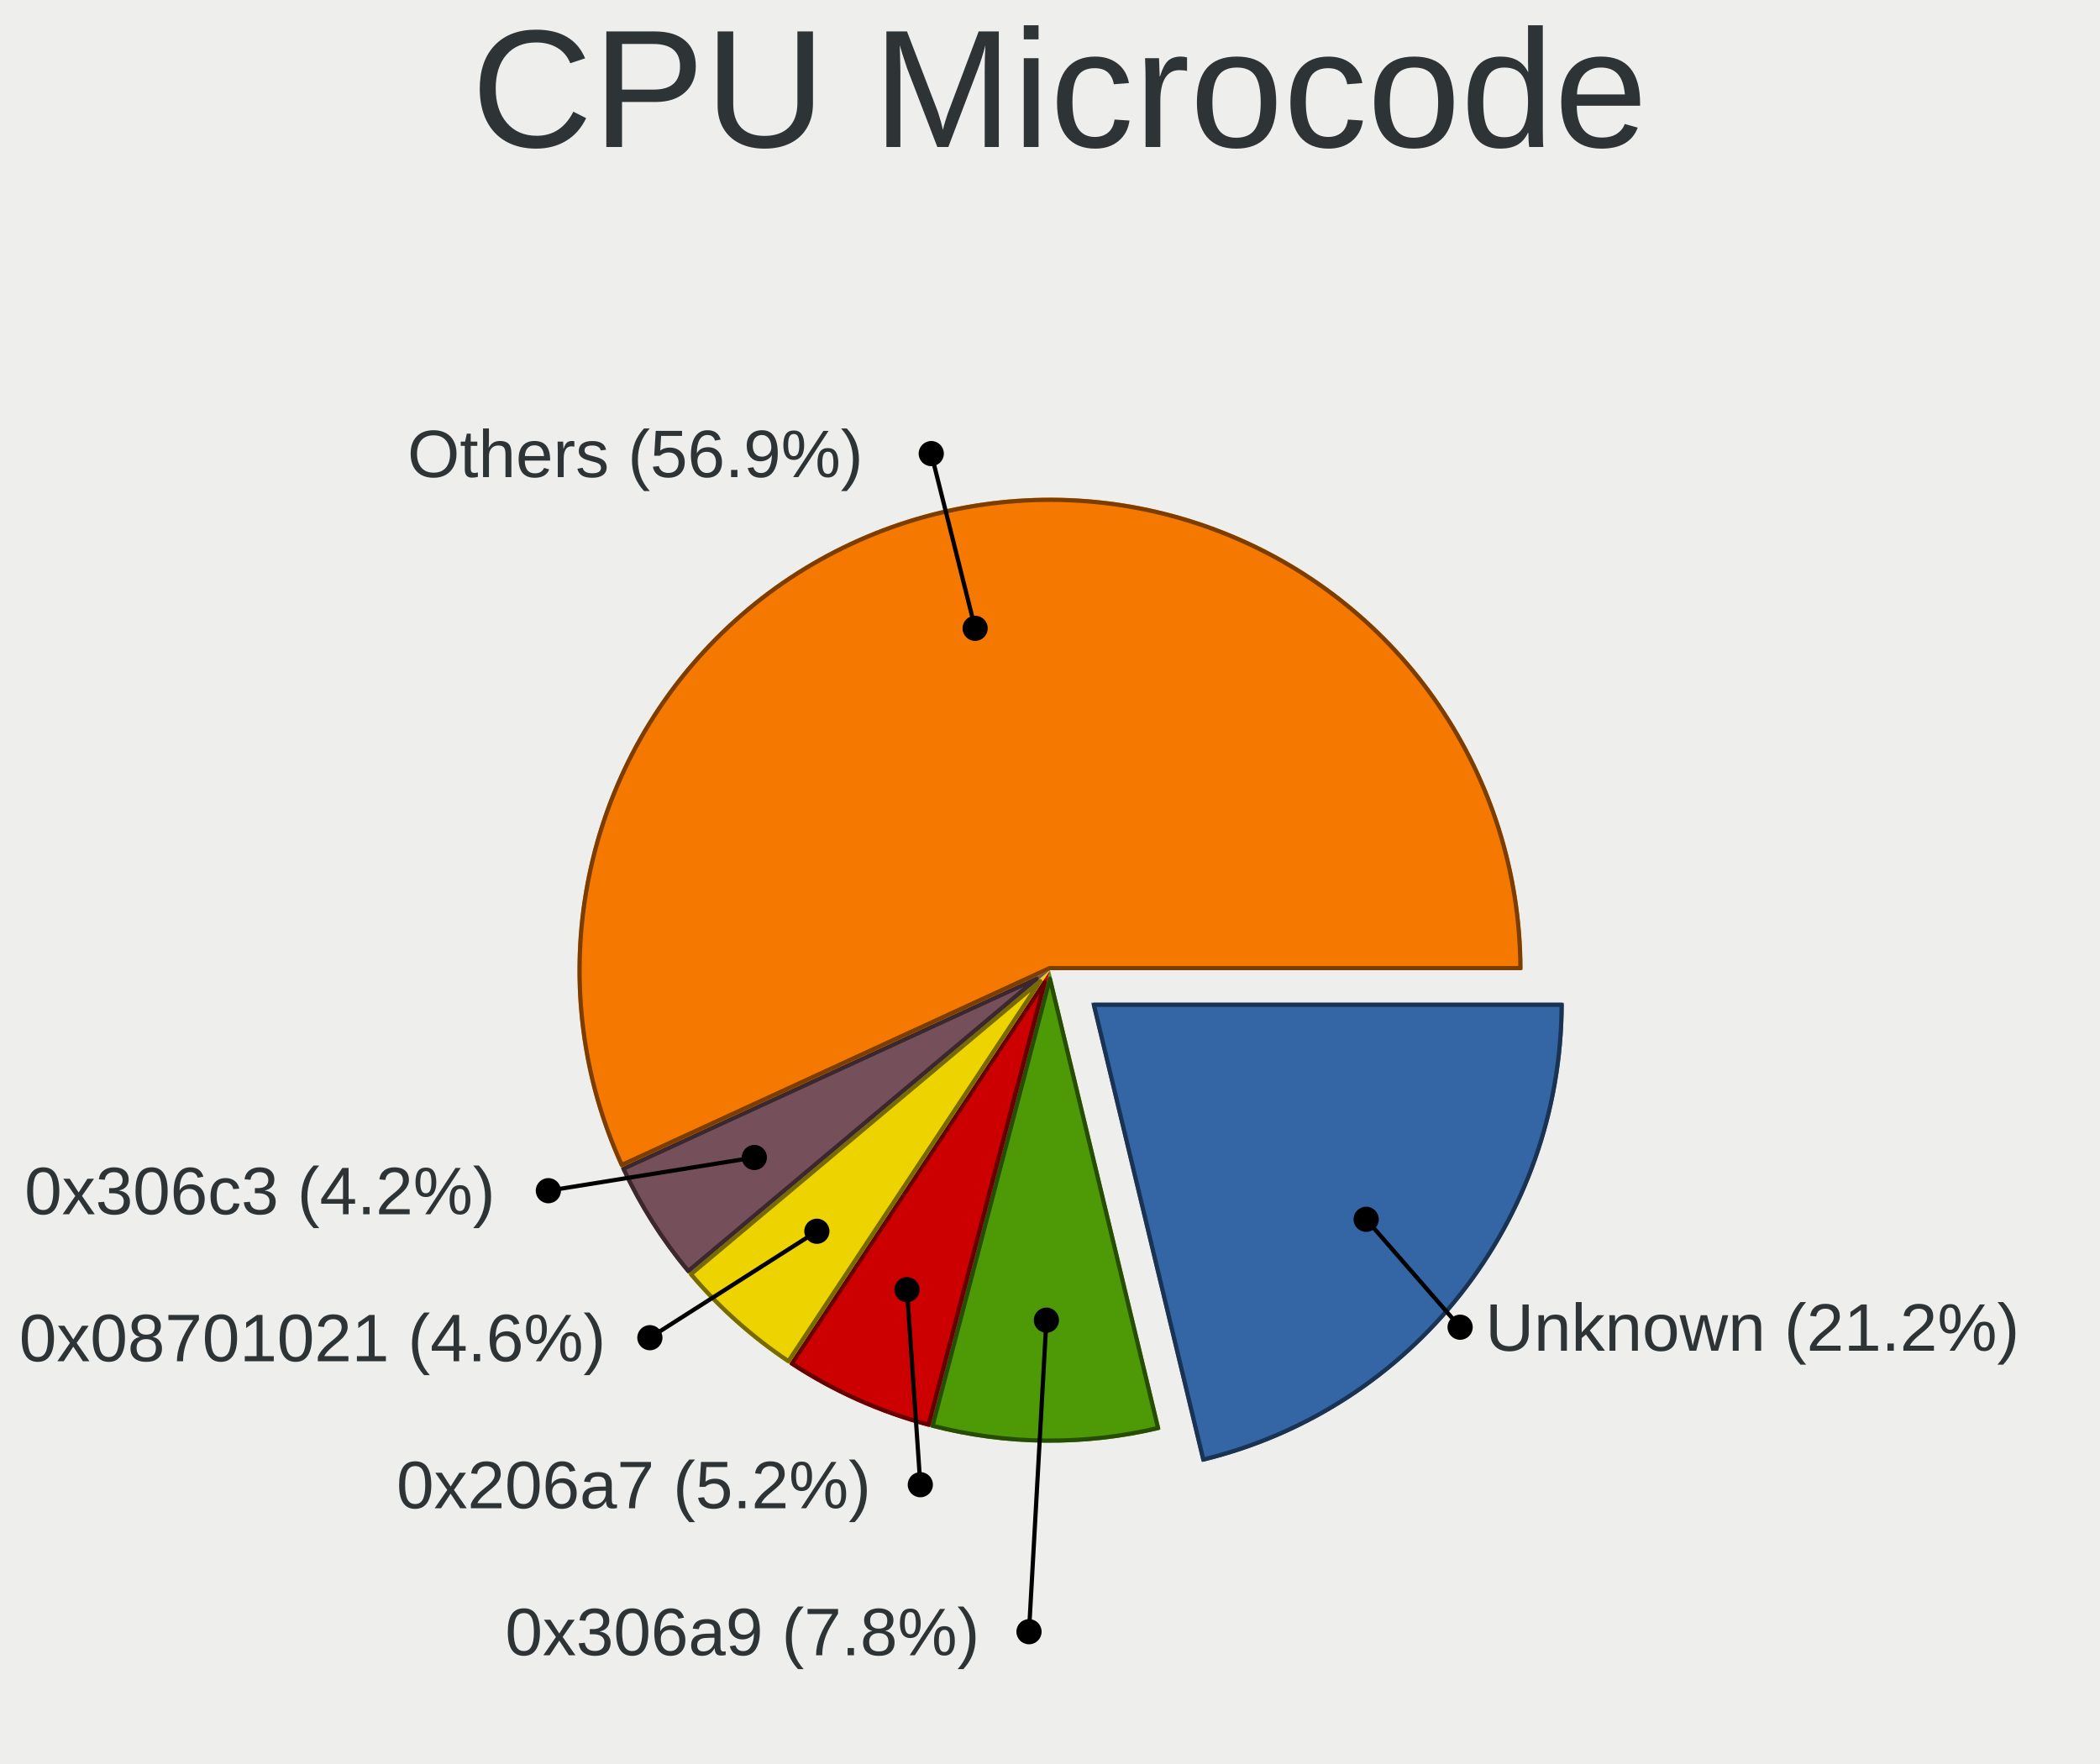
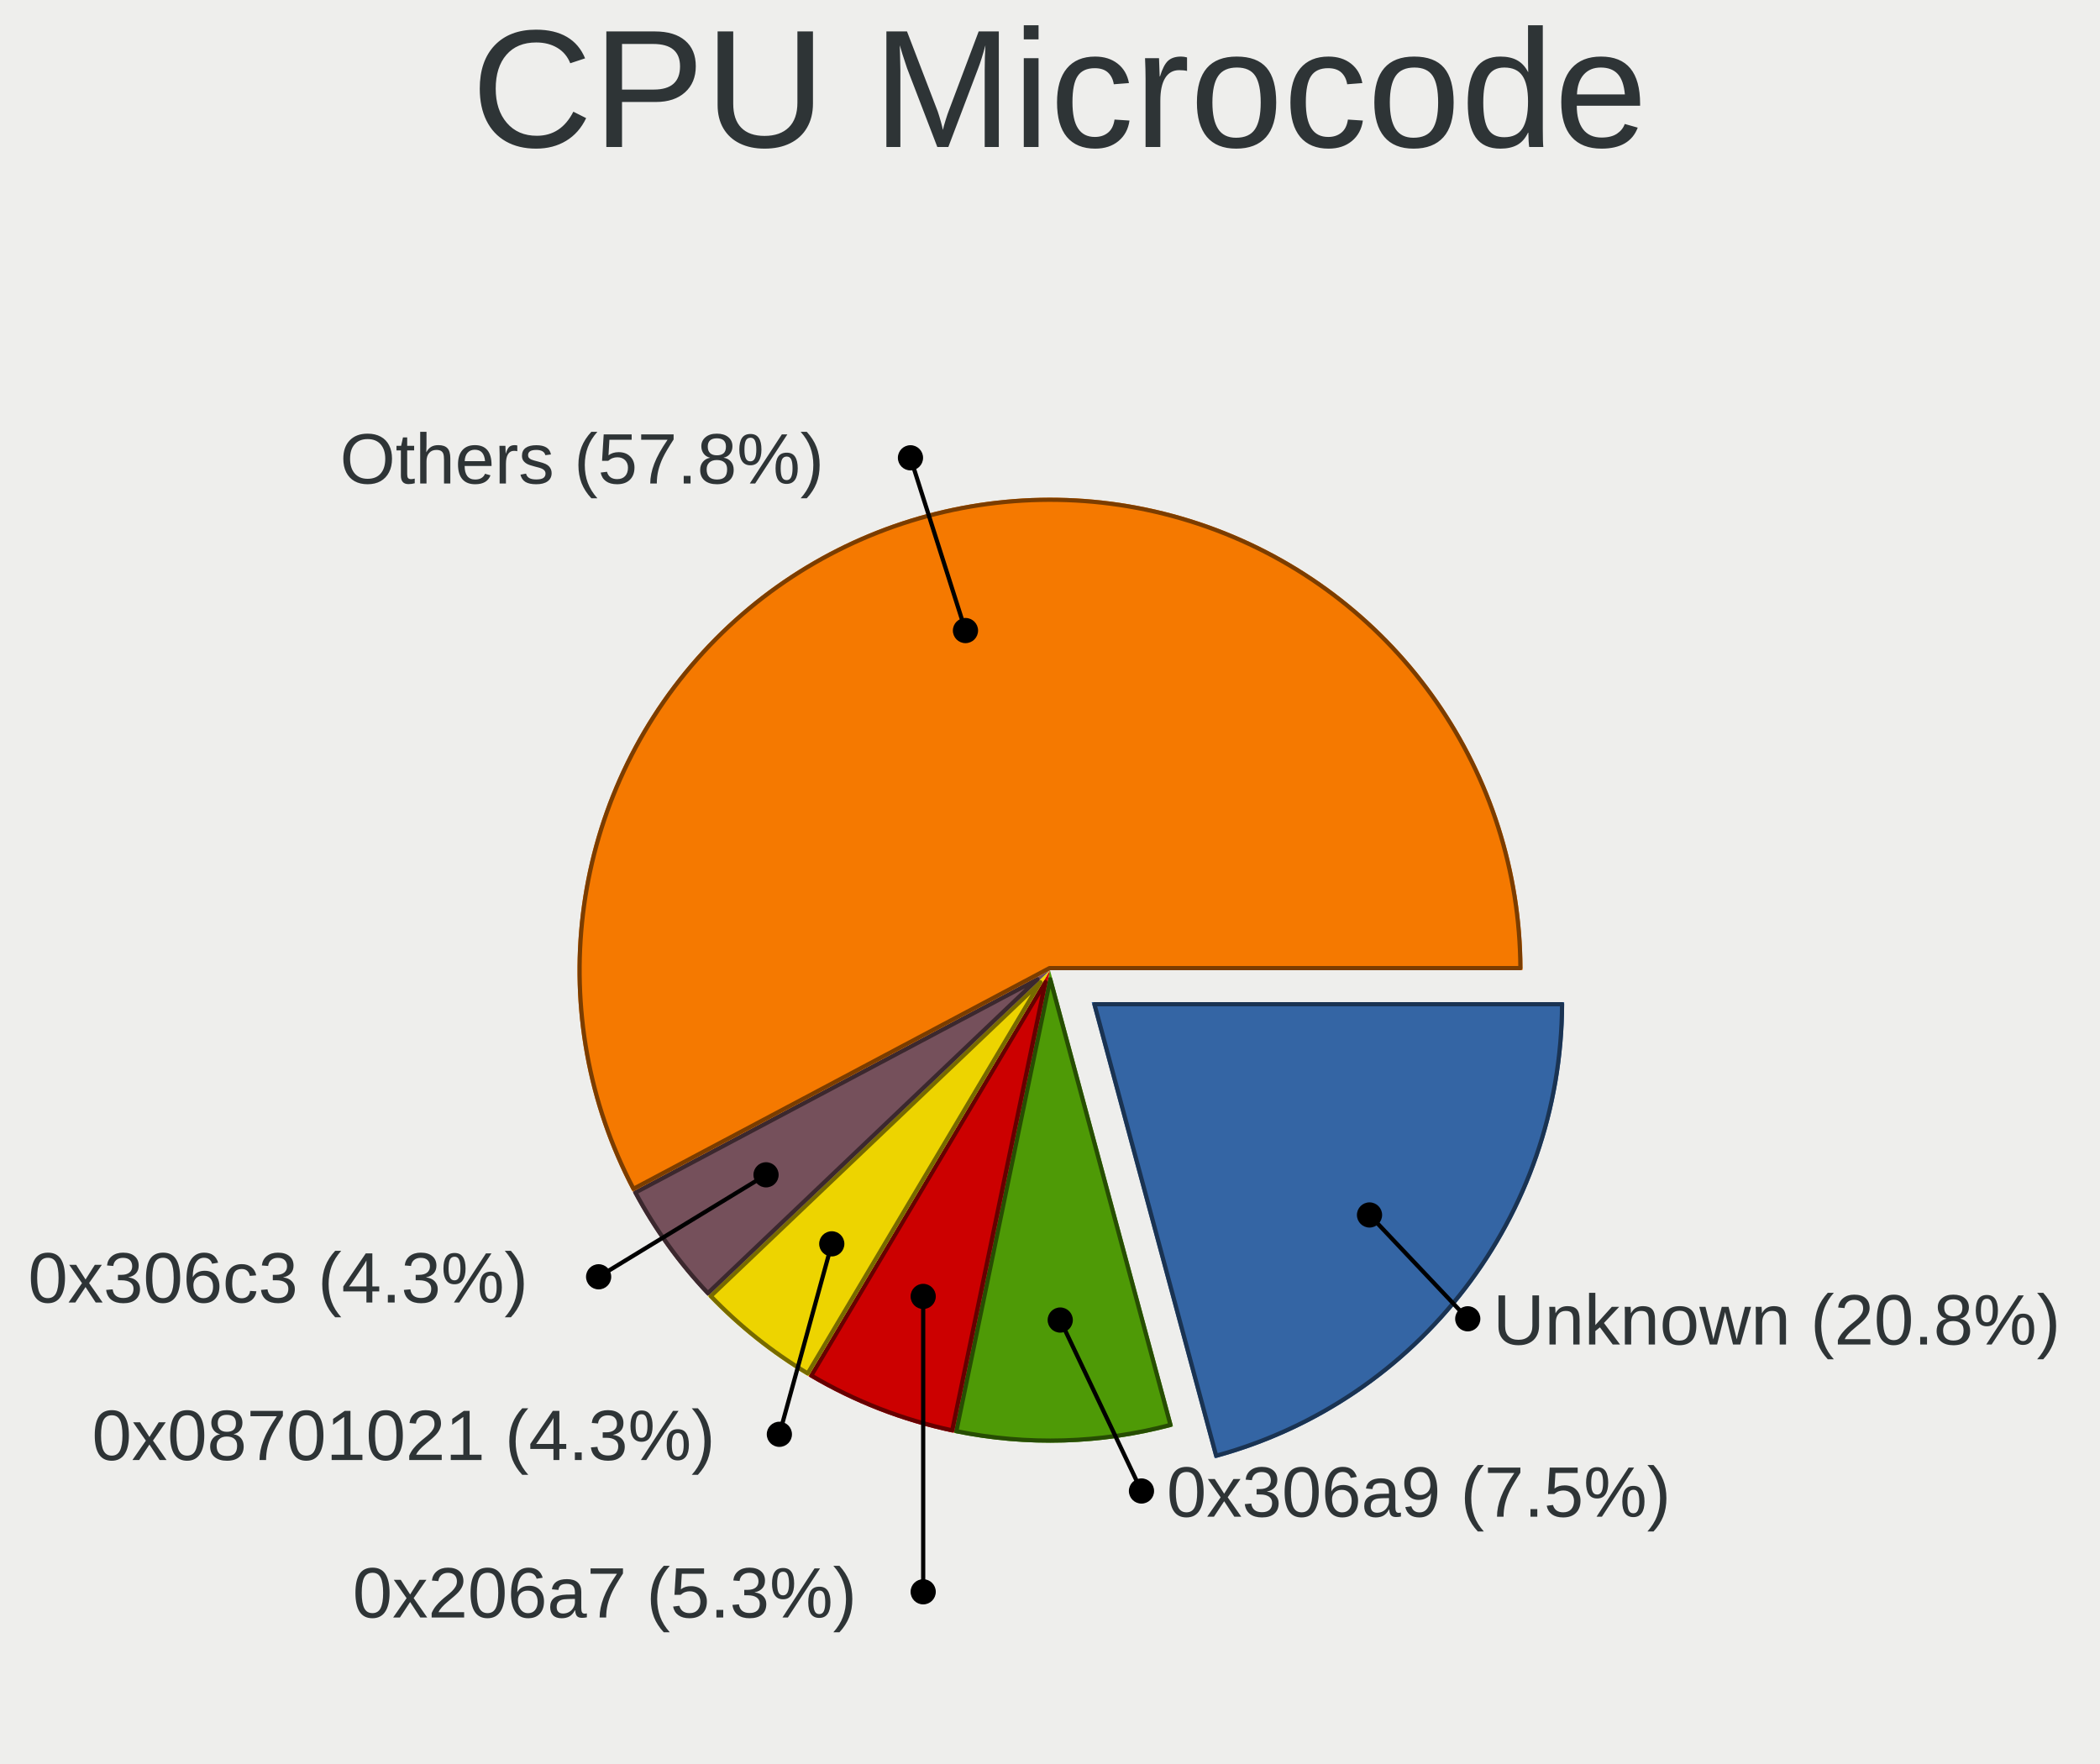
<svg xmlns="http://www.w3.org/2000/svg" width="500" height="420" version="1.0" id="ezcGraph">
  <defs />
  <g id="ezcGraphChart" color-rendering="optimizeQuality" shape-rendering="geometricPrecision" text-rendering="optimizeLegibility">
    <path d=" M 0,420 L 0,0 L 500,0 L 500,420 L 0,420 z " style="fill: #eeeeec; fill-opacity: 1.00; stroke: none;" id="ezcGraphPolygon_1" />
    <path d=" M 0,42 L 0,0 L 500,0 L 500,42 L 0,42 z " style="fill: #000000; fill-opacity: 0.00; stroke: none;" id="ezcGraphPolygon_2" />
-     <path d="M 259.82,238.74 L 372.32,238.74 A 112.50,112.50 0 0,1 286.14,348.11 z" style="fill: #3465a4; fill-opacity: 1.00; stroke: none; cursor: pointer;" id="ezcGraphCircleSector_4" />
-     <path d="M 260.45,239.24 L 371.82,239.24 A 112.00,112.00 0 0,1 286.51,347.51 z" style="fill: none; stroke: #1a3352; stroke-width: 1; stroke-opacity: 1.00; stroke-linecap: round; stroke-linejoin: round;" id="ezcGraphCircleSector_5" />
-     <path d="M 250.00,231.00 L 276.32,340.38 A 112.50,112.50 0 0,1 221.44,339.81 z" style="fill: #4e9a06; fill-opacity: 1.00; stroke: none; cursor: pointer;" id="ezcGraphCircleSector_6" />
-     <path d="M 249.98,233.05 L 275.72,340.01 A 112.00,112.00 0 0,1 222.05,339.46 z" style="fill: none; stroke: #274d03; stroke-width: 1; stroke-opacity: 1.00; stroke-linecap: round; stroke-linejoin: round;" id="ezcGraphCircleSector_7" />
-     <path d="M 250.00,231.00 L 221.44,339.81 A 112.50,112.50 0 0,1 187.86,324.78 z" style="fill: #cc0000; fill-opacity: 1.00; stroke: none; cursor: pointer;" id="ezcGraphCircleSector_8" />
-     <path d="M 248.75,233.79 L 221.08,339.20 A 112.00,112.00 0 0,1 188.55,324.64 z" style="fill: none; stroke: #660000; stroke-width: 1; stroke-opacity: 1.00; stroke-linecap: round; stroke-linejoin: round;" id="ezcGraphCircleSector_9" />
-     <path d="M 250.00,231.00 L 187.86,324.78 A 112.50,112.50 0 0,1 163.82,303.31 z" style="fill: #edd400; fill-opacity: 1.00; stroke: none; cursor: pointer;" id="ezcGraphCircleSector_10" />
-     <path d="M 247.67,233.60 L 187.72,324.09 A 112.00,112.00 0 0,1 164.52,303.38 z" style="fill: none; stroke: #776a00; stroke-width: 1; stroke-opacity: 1.00; stroke-linecap: round; stroke-linejoin: round;" id="ezcGraphCircleSector_11" />
-     <path d="M 250.00,231.00 L 163.82,303.31 A 112.50,112.50 0 0,1 147.80,278.02 z" style="fill: #75505b; fill-opacity: 1.00; stroke: none; cursor: pointer;" id="ezcGraphCircleSector_12" />
-     <path d="M 246.83,233.01 L 163.88,302.61 A 112.00,112.00 0 0,1 148.46,278.27 z" style="fill: none; stroke: #3b282e; stroke-width: 1; stroke-opacity: 1.00; stroke-linecap: round; stroke-linejoin: round;" id="ezcGraphCircleSector_13" />
-     <path d="M 250.00,231.00 L 147.80,278.02 A 112.50,112.50 0 1,1 362.50,231.00 z" style="fill: #f57900; fill-opacity: 1.00; stroke: none;" id="ezcGraphCircleSector_14" />
-     <path d="M 249.89,230.50 L 148.04,277.36 A 112.00,112.00 0 1,1 362.00,230.50 z" style="fill: none; stroke: #7b3d00; stroke-width: 1; stroke-opacity: 1.00; stroke-linecap: round; stroke-linejoin: round;" id="ezcGraphCircleSector_15" />
-     <path d=" M 232.172,149.596 L 221.729,108" style="fill: none; stroke: #000000; stroke-width: 1; stroke-opacity: 1.00; stroke-linecap: round; stroke-linejoin: round;" id="ezcGraphLine_16" />
-     <ellipse cx="232.172" cy="149.596" rx="3" ry="3" style="fill: #000000; fill-opacity: 1.00; stroke: none;" id="ezcGraphCircle_17" />
-     <ellipse cx="221.729" cy="108" rx="3" ry="3" style="fill: #000000; fill-opacity: 1.00; stroke: none;" id="ezcGraphCircle_18" />
-     <path d=" M 179.603,275.594 L 130.56,283.5" style="fill: none; stroke: #000000; stroke-width: 1; stroke-opacity: 1.00; stroke-linecap: round; stroke-linejoin: round;" id="ezcGraphLine_20" />
-     <ellipse cx="179.603" cy="275.594" rx="3" ry="3" style="fill: #000000; fill-opacity: 1.00; stroke: none;" id="ezcGraphCircle_21" />
-     <ellipse cx="130.56" cy="283.5" rx="3" ry="3" style="fill: #000000; fill-opacity: 1.00; stroke: none;" id="ezcGraphCircle_22" />
-     <path d=" M 194.494,293.157 L 154.732,318.5" style="fill: none; stroke: #000000; stroke-width: 1; stroke-opacity: 1.00; stroke-linecap: round; stroke-linejoin: round;" id="ezcGraphLine_24" />
-     <ellipse cx="194.494" cy="293.157" rx="3" ry="3" style="fill: #000000; fill-opacity: 1.00; stroke: none;" id="ezcGraphCircle_25" />
-     <ellipse cx="154.732" cy="318.5" rx="3" ry="3" style="fill: #000000; fill-opacity: 1.00; stroke: none;" id="ezcGraphCircle_26" />
-     <path d=" M 215.949,307.059 L 219.125,353.5" style="fill: none; stroke: #000000; stroke-width: 1; stroke-opacity: 1.00; stroke-linecap: round; stroke-linejoin: round;" id="ezcGraphLine_28" />
-     <ellipse cx="215.949" cy="307.059" rx="3" ry="3" style="fill: #000000; fill-opacity: 1.00; stroke: none;" id="ezcGraphCircle_29" />
-     <ellipse cx="219.125" cy="353.5" rx="3" ry="3" style="fill: #000000; fill-opacity: 1.00; stroke: none;" id="ezcGraphCircle_30" />
-     <path d=" M 249.144,314.329 L 245,388.5" style="fill: none; stroke: #000000; stroke-width: 1; stroke-opacity: 1.00; stroke-linecap: round; stroke-linejoin: round;" id="ezcGraphLine_32" />
-     <ellipse cx="249.144" cy="314.329" rx="3" ry="3" style="fill: #000000; fill-opacity: 1.00; stroke: none;" id="ezcGraphCircle_33" />
-     <ellipse cx="245" cy="388.5" rx="3" ry="3" style="fill: #000000; fill-opacity: 1.00; stroke: none;" id="ezcGraphCircle_34" />
-     <path d=" M 325.275,290.31 L 347.651,316" style="fill: none; stroke: #000000; stroke-width: 1; stroke-opacity: 1.00; stroke-linecap: round; stroke-linejoin: round;" id="ezcGraphLine_36" />
-     <ellipse cx="325.275" cy="290.31" rx="3" ry="3" style="fill: #000000; fill-opacity: 1.00; stroke: none;" id="ezcGraphCircle_37" />
-     <ellipse cx="347.651" cy="316" rx="3" ry="3" style="fill: #000000; fill-opacity: 1.00; stroke: none;" id="ezcGraphCircle_38" />
+     <path d="M 259.92,238.60 L 372.42,238.60 A 112.50,112.50 0 0,1 289.22,347.22 z" style="fill: #3465a4; fill-opacity: 1.00; stroke: none; cursor: pointer;" id="ezcGraphCircleSector_4" />
+     <path d="M 260.58,239.10 L 371.92,239.10 A 112.00,112.00 0 0,1 289.57,346.61 z" style="fill: none; stroke: #1a3352; stroke-width: 1; stroke-opacity: 1.00; stroke-linecap: round; stroke-linejoin: round;" id="ezcGraphCircleSector_5" />
+     <path d="M 250.00,231.00 L 279.29,339.62 A 112.50,112.50 0 0,1 227.11,341.15 z" style="fill: #4e9a06; fill-opacity: 1.00; stroke: none; cursor: pointer;" id="ezcGraphCircleSector_6" />
+     <path d="M 250.06,233.15 L 278.68,339.27 A 112.00,112.00 0 0,1 227.70,340.76 z" style="fill: none; stroke: #274d03; stroke-width: 1; stroke-opacity: 1.00; stroke-linecap: round; stroke-linejoin: round;" id="ezcGraphCircleSector_7" />
+     <path d="M 250.00,231.00 L 227.11,341.15 A 112.50,112.50 0 0,1 192.49,327.69 z" style="fill: #cc0000; fill-opacity: 1.00; stroke: none; cursor: pointer;" id="ezcGraphCircleSector_8" />
+     <path d="M 248.90,233.82 L 226.72,340.56 A 112.00,112.00 0 0,1 193.17,327.51 z" style="fill: none; stroke: #660000; stroke-width: 1; stroke-opacity: 1.00; stroke-linecap: round; stroke-linejoin: round;" id="ezcGraphCircleSector_9" />
+     <path d="M 250.00,231.00 L 192.49,327.69 A 112.50,112.50 0 0,1 168.53,308.59 z" style="fill: #edd400; fill-opacity: 1.00; stroke: none; cursor: pointer;" id="ezcGraphCircleSector_10" />
+     <path d="M 247.71,233.87 L 192.31,327.00 A 112.00,112.00 0 0,1 169.24,308.60 z" style="fill: none; stroke: #776a00; stroke-width: 1; stroke-opacity: 1.00; stroke-linecap: round; stroke-linejoin: round;" id="ezcGraphCircleSector_11" />
+     <path d="M 250.00,231.00 L 168.53,308.59 A 112.50,112.50 0 0,1 150.62,283.73 z" style="fill: #75505b; fill-opacity: 1.00; stroke: none; cursor: pointer;" id="ezcGraphCircleSector_12" />
+     <path d="M 247.02,233.15 L 168.55,307.88 A 112.00,112.00 0 0,1 151.30,283.94 z" style="fill: none; stroke: #3b282e; stroke-width: 1; stroke-opacity: 1.00; stroke-linecap: round; stroke-linejoin: round;" id="ezcGraphCircleSector_13" />
+     <path d="M 250.00,231.00 L 150.62,283.73 A 112.50,112.50 0 1,1 362.50,231.00 z" style="fill: #f57900; fill-opacity: 1.00; stroke: none;" id="ezcGraphCircleSector_14" />
+     <path d="M 249.88,230.50 L 150.83,283.05 A 112.00,112.00 0 1,1 362.00,230.50 z" style="fill: none; stroke: #7b3d00; stroke-width: 1; stroke-opacity: 1.00; stroke-linecap: round; stroke-linejoin: round;" id="ezcGraphCircleSector_15" />
+     <path d=" M 229.875,150.133 L 216.779,109" style="fill: none; stroke: #000000; stroke-width: 1; stroke-opacity: 1.00; stroke-linecap: round; stroke-linejoin: round;" id="ezcGraphLine_16" />
+     <ellipse cx="229.875" cy="150.133" rx="3" ry="3" style="fill: #000000; fill-opacity: 1.00; stroke: none;" id="ezcGraphCircle_17" />
+     <ellipse cx="216.779" cy="109" rx="3" ry="3" style="fill: #000000; fill-opacity: 1.00; stroke: none;" id="ezcGraphCircle_18" />
+     <path d=" M 182.391,279.719 L 142.531,304" style="fill: none; stroke: #000000; stroke-width: 1; stroke-opacity: 1.00; stroke-linecap: round; stroke-linejoin: round;" id="ezcGraphLine_20" />
+     <ellipse cx="182.391" cy="279.719" rx="3" ry="3" style="fill: #000000; fill-opacity: 1.00; stroke: none;" id="ezcGraphCircle_21" />
+     <ellipse cx="142.531" cy="304" rx="3" ry="3" style="fill: #000000; fill-opacity: 1.00; stroke: none;" id="ezcGraphCircle_22" />
+     <path d=" M 198.042,296.153 L 185.564,341.5" style="fill: none; stroke: #000000; stroke-width: 1; stroke-opacity: 1.00; stroke-linecap: round; stroke-linejoin: round;" id="ezcGraphLine_24" />
+     <ellipse cx="198.042" cy="296.153" rx="3" ry="3" style="fill: #000000; fill-opacity: 1.00; stroke: none;" id="ezcGraphCircle_25" />
+     <ellipse cx="185.564" cy="341.5" rx="3" ry="3" style="fill: #000000; fill-opacity: 1.00; stroke: none;" id="ezcGraphCircle_26" />
+     <path d=" M 219.807,308.671 L 219.807,379" style="fill: none; stroke: #000000; stroke-width: 1; stroke-opacity: 1.00; stroke-linecap: round; stroke-linejoin: round;" id="ezcGraphLine_28" />
+     <ellipse cx="219.807" cy="308.671" rx="3" ry="3" style="fill: #000000; fill-opacity: 1.00; stroke: none;" id="ezcGraphCircle_29" />
+     <ellipse cx="219.807" cy="379" rx="3" ry="3" style="fill: #000000; fill-opacity: 1.00; stroke: none;" id="ezcGraphCircle_30" />
+     <path d=" M 326.077,289.278 L 349.467,314" style="fill: none; stroke: #000000; stroke-width: 1; stroke-opacity: 1.00; stroke-linecap: round; stroke-linejoin: round;" id="ezcGraphLine_32" />
+     <ellipse cx="326.077" cy="289.278" rx="3" ry="3" style="fill: #000000; fill-opacity: 1.00; stroke: none;" id="ezcGraphCircle_33" />
+     <ellipse cx="349.467" cy="314" rx="3" ry="3" style="fill: #000000; fill-opacity: 1.00; stroke: none;" id="ezcGraphCircle_34" />
+     <path d=" M 252.439,314.298 L 271.78,355" style="fill: none; stroke: #000000; stroke-width: 1; stroke-opacity: 1.00; stroke-linecap: round; stroke-linejoin: round;" id="ezcGraphLine_36" />
+     <ellipse cx="252.439" cy="314.298" rx="3" ry="3" style="fill: #000000; fill-opacity: 1.00; stroke: none;" id="ezcGraphCircle_37" />
+     <ellipse cx="271.78" cy="355" rx="3" ry="3" style="fill: #000000; fill-opacity: 1.00; stroke: none;" id="ezcGraphCircle_38" />
    <g id="ezcGraphTextBox_3">
      <path d=" M 111.7,42 L 111.7,0.5 L 388.8,0.5 L 388.8,42 L 111.7,42 z " style="fill: #ffffff; fill-opacity: 0.00; stroke: none;" id="ezcGraphPolygon_40" />
      <text id="ezcGraphTextBox_3_text" x="112.2" text-length="275.6px" y="35" style="font-size: 40px; font-family: 'Arial'; fill: #2e3436; fill-opacity: 1.00; stroke: none;">CPU Microcode</text>
    </g>
    <g id="ezcGraphTextBox_19">
-       <path d=" M 96.509,117 L 96.509,99.5 L 216.729,99.5 L 216.729,117 L 96.509,117 z " style="fill: #ffffff; fill-opacity: 0.00; stroke: none;" id="ezcGraphPolygon_41" />
-       <text id="ezcGraphTextBox_19_text" x="97.009" text-length="118.72px" y="113.6" style="font-size: 16px; font-family: 'Arial'; fill: #2e3436; fill-opacity: 1.00; stroke: none;">Others (56.9%)</text>
+       <path d=" M 80.429,118.75 L 80.429,99.75 L 211.779,99.75 L 211.779,118.75 L 80.429,118.75 z " style="fill: #ffffff; fill-opacity: 0.00; stroke: none;" id="ezcGraphPolygon_41" />
+       <text id="ezcGraphTextBox_19_text" x="80.929" text-length="129.85px" y="115.125" style="font-size: 17px; font-family: 'Arial'; fill: #2e3436; fill-opacity: 1.00; stroke: none;">Others (57.8%)</text>
    </g>
    <g id="ezcGraphTextBox_23" style=" cursor: pointer;">
-       <path d=" M 5.34,292.5 L 5.34,275 L 125.559,275 L 125.559,292.5 L 5.34,292.5 z " style="fill: #ffffff; fill-opacity: 0.00; stroke: none;" id="ezcGraphPolygon_42" />
-       <text id="ezcGraphTextBox_23_text" x="5.84" text-length="118.72px" y="289.1" style="font-size: 16px; font-family: 'Arial'; fill: #2e3436; fill-opacity: 1.00; stroke: none;">0x306c3 (4.2%)</text>
+       <path d=" M 6.181,313.75 L 6.181,294.75 L 137.531,294.75 L 137.531,313.75 L 6.181,313.75 z " style="fill: #ffffff; fill-opacity: 0.00; stroke: none;" id="ezcGraphPolygon_42" />
+       <text id="ezcGraphTextBox_23_text" x="6.681" text-length="129.85px" y="310.125" style="font-size: 17px; font-family: 'Arial'; fill: #2e3436; fill-opacity: 1.00; stroke: none;">0x306c3 (4.3%)</text>
    </g>
    <g id="ezcGraphTextBox_27" style=" cursor: pointer;">
-       <path d=" M 4.072,327.5 L 4.072,310 L 149.732,310 L 149.732,327.5 L 4.072,327.5 z " style="fill: #ffffff; fill-opacity: 0.00; stroke: none;" id="ezcGraphPolygon_43" />
-       <text id="ezcGraphTextBox_27_text" x="4.572" text-length="144.16px" y="324.1" style="font-size: 16px; font-family: 'Arial'; fill: #2e3436; fill-opacity: 1.00; stroke: none;">0x08701021 (4.6%)</text>
+       <path d=" M 21.389,351.25 L 21.389,332.25 L 180.564,332.25 L 180.564,351.25 L 21.389,351.25 z " style="fill: #ffffff; fill-opacity: 0.00; stroke: none;" id="ezcGraphPolygon_43" />
+       <text id="ezcGraphTextBox_27_text" x="21.889" text-length="157.675px" y="347.625" style="font-size: 17px; font-family: 'Arial'; fill: #2e3436; fill-opacity: 1.00; stroke: none;">0x08701021 (4.3%)</text>
    </g>
    <g id="ezcGraphTextBox_31" style=" cursor: pointer;">
-       <path d=" M 93.905,362.5 L 93.905,345 L 214.125,345 L 214.125,362.5 L 93.905,362.5 z " style="fill: #ffffff; fill-opacity: 0.00; stroke: none;" id="ezcGraphPolygon_44" />
-       <text id="ezcGraphTextBox_31_text" x="94.405" text-length="118.72px" y="359.1" style="font-size: 16px; font-family: 'Arial'; fill: #2e3436; fill-opacity: 1.00; stroke: none;">0x206a7 (5.2%)</text>
+       <path d=" M 83.457,388.75 L 83.457,369.75 L 214.807,369.75 L 214.807,388.75 L 83.457,388.75 z " style="fill: #ffffff; fill-opacity: 0.00; stroke: none;" id="ezcGraphPolygon_44" />
+       <text id="ezcGraphTextBox_31_text" x="83.957" text-length="129.85px" y="385.125" style="font-size: 17px; font-family: 'Arial'; fill: #2e3436; fill-opacity: 1.00; stroke: none;">0x206a7 (5.3%)</text>
    </g>
    <g id="ezcGraphTextBox_35" style=" cursor: pointer;">
-       <path d=" M 119.78,397.5 L 119.78,380 L 240,380 L 240,397.5 L 119.78,397.5 z " style="fill: #ffffff; fill-opacity: 0.00; stroke: none;" id="ezcGraphPolygon_45" />
-       <text id="ezcGraphTextBox_35_text" x="120.28" text-length="118.72px" y="394.1" style="font-size: 16px; font-family: 'Arial'; fill: #2e3436; fill-opacity: 1.00; stroke: none;">0x306a9 (7.8%)</text>
+       <path d=" M 354.967,323.75 L 354.967,304.75 L 495.592,304.75 L 495.592,323.75 L 354.967,323.75 z " style="fill: #ffffff; fill-opacity: 0.00; stroke: none;" id="ezcGraphPolygon_45" />
+       <text id="ezcGraphTextBox_35_text" x="355.467" text-length="139.125px" y="320.125" style="font-size: 17px; font-family: 'Arial'; fill: #2e3436; fill-opacity: 1.00; stroke: none;">Unknown (20.8%)</text>
    </g>
    <g id="ezcGraphTextBox_39" style=" cursor: pointer;">
-       <path d=" M 353.151,325 L 353.151,307.5 L 481.851,307.5 L 481.851,325 L 353.151,325 z " style="fill: #ffffff; fill-opacity: 0.00; stroke: none;" id="ezcGraphPolygon_46" />
-       <text id="ezcGraphTextBox_39_text" x="353.651" text-length="127.2px" y="321.6" style="font-size: 16px; font-family: 'Arial'; fill: #2e3436; fill-opacity: 1.00; stroke: none;">Unknown (21.2%)</text>
+       <path d=" M 277.28,364.75 L 277.28,345.75 L 408.63,345.75 L 408.63,364.75 L 277.28,364.75 z " style="fill: #ffffff; fill-opacity: 0.00; stroke: none;" id="ezcGraphPolygon_46" />
+       <text id="ezcGraphTextBox_39_text" x="277.78" text-length="129.85px" y="361.125" style="font-size: 17px; font-family: 'Arial'; fill: #2e3436; fill-opacity: 1.00; stroke: none;">0x306a9 (7.5%)</text>
    </g>
  </g>
</svg>
